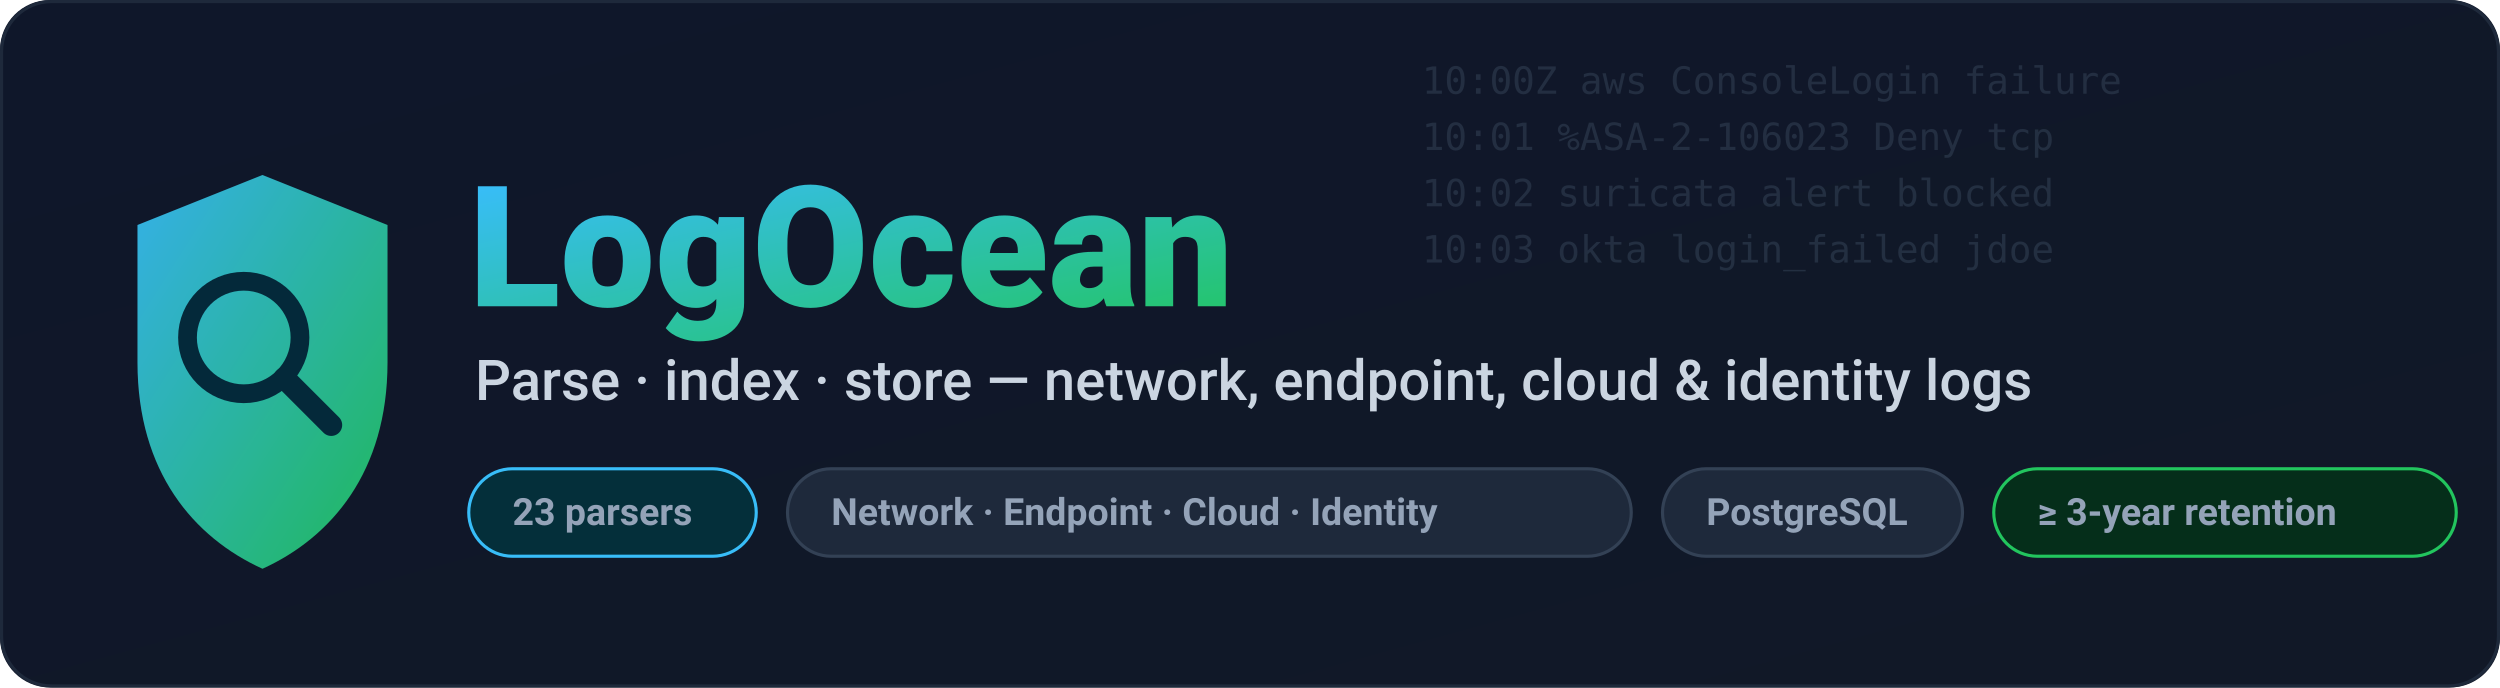
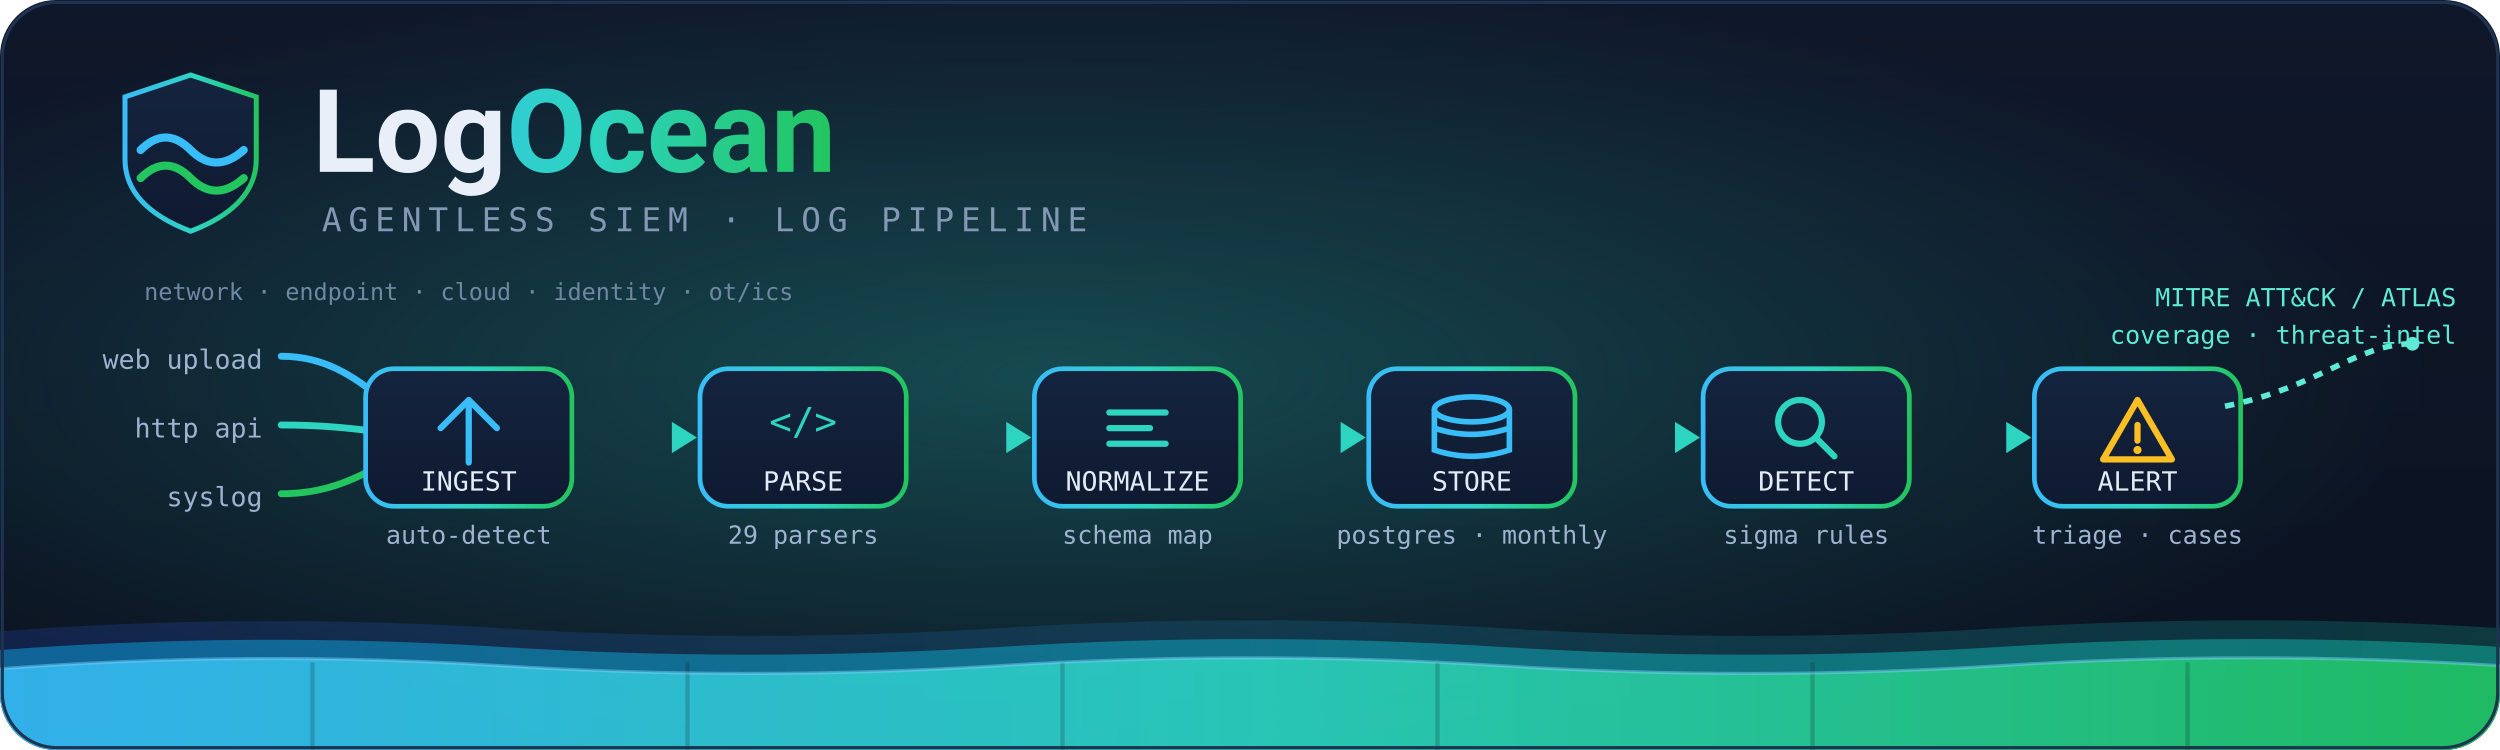
- <svg xmlns="http://www.w3.org/2000/svg" viewBox="0 0 800 220" width="800" height="220" role="img" aria-label="LogOcean — multi-source log parser, indexer and long-term store">
+ <svg xmlns="http://www.w3.org/2000/svg" viewBox="0 0 800 240" width="800" height="240" role="img" aria-label="LogOcean — agentless SIEM: ingest, parse, normalize, store, detect, alert">
  <defs>
-     <linearGradient id="bg" x1="0" y1="0" x2="1" y2="1">
+     <linearGradient id="bg" x1="0" y1="0" x2="0" y2="1">
      <stop offset="0" stop-color="#0f172a" />
-       <stop offset="1" stop-color="#111827" />
+       <stop offset="1" stop-color="#0b1220" />
    </linearGradient>
-     <linearGradient id="accent" x1="0" y1="0" x2="1" y2="1">
+     <linearGradient id="accent" x1="0" y1="0" x2="1" y2="0">
+       <stop offset="0" stop-color="#38bdf8" />
+       <stop offset="0.55" stop-color="#2dd4bf" />
+       <stop offset="1" stop-color="#22c55e" />
+     </linearGradient>
+     <linearGradient id="wave1" x1="0" y1="0" x2="1" y2="0">
+       <stop offset="0" stop-color="#38bdf8" stop-opacity="0.85" />
+       <stop offset="0.5" stop-color="#2dd4bf" stop-opacity="0.85" />
+       <stop offset="1" stop-color="#22c55e" stop-opacity="0.85" />
+     </linearGradient>
+     <linearGradient id="wave2" x1="0" y1="0" x2="1" y2="0">
+       <stop offset="0" stop-color="#0ea5e9" stop-opacity="0.5" />
+       <stop offset="1" stop-color="#14b8a6" stop-opacity="0.5" />
+     </linearGradient>
+     <linearGradient id="wave3" x1="0" y1="0" x2="1" y2="0">
+       <stop offset="0" stop-color="#1e3a8a" stop-opacity="0.38" />
+       <stop offset="1" stop-color="#0f766e" stop-opacity="0.38" />
+     </linearGradient>
+     <linearGradient id="node" x1="0" y1="0" x2="0" y2="1">
+       <stop offset="0" stop-color="#15243f" />
+       <stop offset="1" stop-color="#0e1a30" />
+     </linearGradient>
+     <linearGradient id="conn" x1="0" y1="0" x2="1" y2="0">
      <stop offset="0" stop-color="#38bdf8" />
      <stop offset="1" stop-color="#22c55e" />
    </linearGradient>
+     <radialGradient id="glow" cx="0.42" cy="0.5" r="0.55">
+       <stop offset="0" stop-color="#2dd4bf" stop-opacity="0.28" />
+       <stop offset="1" stop-color="#2dd4bf" stop-opacity="0" />
+     </radialGradient>
+     <clipPath id="card">
+       <rect x="0" y="0" width="800" height="240" rx="18" />
+     </clipPath>
    <style>
-       .title { font: 800 54px system-ui,-apple-system,Segoe UI,Roboto,sans-serif; fill: url(#accent); }
-       .sub   { font: 500 18px system-ui,-apple-system,Segoe UI,Roboto,sans-serif; fill: #cbd5e1; }
-       .chip  { font: 600 12px system-ui,-apple-system,Segoe UI,Roboto,sans-serif; fill: #94a3b8; }
-       .mono  { font: 12px ui-monospace,SFMono-Regular,Menlo,monospace; fill: #334155; }
+       .wm  { font-family: system-ui,-apple-system,Segoe UI,Roboto,sans-serif; }
+       .mono{ font-family: ui-monospace,SFMono-Regular,Menlo,Consolas,monospace; }
+       .cap { font-family: ui-monospace,SFMono-Regular,Menlo,Consolas,monospace; font-size: 8px; fill: #9db3cf; }
+       .nl  { font-family: ui-monospace,SFMono-Regular,Menlo,Consolas,monospace; font-size: 8.5px; fill: #e2ecf7; }
    </style>
  </defs>
-   <rect x="0" y="0" width="800" height="220" rx="16" fill="url(#bg)" />
-   <rect x="0.5" y="0.5" width="799" height="219" rx="16" fill="none" stroke="#1e293b" />
-   <g opacity="0.55">
-     <text class="mono" x="455" y="30">10:00Z  aws  ConsoleLogin  failure</text>
-     <text class="mono" x="455" y="48">10:01  %ASA-2-106023  Deny tcp</text>
-     <text class="mono" x="455" y="66">10:02  suricata  alert  blocked</text>
-     <text class="mono" x="455" y="84">10:03  okta  login_failed  jdoe</text>
-   </g>
-   <g transform="translate(40,52)">
-     <path d="M44 4 L84 20 L84 64 C84 99 66 120 44 130 C22 120 4 99 4 64 L4 20 Z" fill="url(#accent)" />
-     <path d="M44 4 L84 20 L84 64 C84 99 66 120 44 130 C22 120 4 99 4 64 L4 20 Z" fill="#0f172a" opacity="0.08" />
-     <circle cx="38" cy="56" r="18" fill="none" stroke="#04293a" stroke-width="6" />
-     <line x1="51" y1="69" x2="66" y2="84" stroke="#04293a" stroke-width="7" stroke-linecap="round" />
-   </g>
-   <text class="title" x="150" y="98">LogOcean</text>
-   <text class="sub" x="152" y="128">Parse · index · store — network, endpoint, cloud &amp; identity logs</text>
-   <g transform="translate(150,150)">
-     <g>
-       <rect x="0" y="0" width="92" height="28" rx="14" fill="#042f3a" stroke="#38bdf8" />
-       <text class="chip" x="14" y="18" fill="#38bdf8">23 parsers</text>
+   <g clip-path="url(#card)">
+     <rect x="0" y="0" width="800" height="240" fill="url(#bg)" />
+     <rect x="0" y="0" width="800" height="240" fill="url(#glow)" />
+     <g transform="translate(40,46)">
+       <path d="M0 -15 L21 -22 L42 -15 L42 5 Q42 20 21 28 Q0 20 0 5 Z" fill="url(#node)" stroke="url(#accent)" stroke-width="1.6" />
+       <path d="M5 2 Q13 -6 21 2 T38 2" fill="none" stroke="#38bdf8" stroke-width="2.6" stroke-linecap="round" />
+       <path d="M5 11 Q13 3 21 11 T38 11" fill="none" stroke="#22c55e" stroke-width="2.6" stroke-linecap="round" />
+       <text x="60" y="9" class="wm" font-size="37" font-weight="700" fill="#e8eff8">Log<tspan fill="url(#accent)">Ocean</tspan>
+       </text>
+       <text x="63" y="28" class="mono" font-size="10.5" letter-spacing="2.2" fill="#8298b4">AGENTLESS  SIEM  ·  LOG  PIPELINE</text>
    </g>
-     <g transform="translate(102,0)">
-       <rect x="0" y="0" width="270" height="28" rx="14" fill="#1e293b" stroke="#334155" />
-       <text class="chip" x="14" y="18" textLength="244" lengthAdjust="spacingAndGlyphs">Network · Endpoint · Cloud · Identity</text>
+     <g class="mono" font-size="8.5" fill="#9db3cf" text-anchor="end">
+       <text x="84" y="118">web upload</text>
+       <text x="84" y="140">http api</text>
+       <text x="84" y="162">syslog</text>
    </g>
-     <g transform="translate(382,0)">
-       <rect x="0" y="0" width="96" height="28" rx="14" fill="#1e293b" stroke="#334155" />
-       <text class="chip" x="14" y="18">PostgreSQL</text>
+     <g fill="none" stroke-width="2.2" stroke-linecap="round">
+       <path d="M90 114 C118 114 126 140 150 140" stroke="#38bdf8" />
+       <path d="M90 136 C116 136 124 140 150 140" stroke="#2dd4bf" />
+       <path d="M90 158 C118 158 126 140 150 140" stroke="#22c55e" />
    </g>
-     <g transform="translate(488,0)">
-       <rect x="0" y="0" width="148" height="28" rx="14" fill="#052e1a" stroke="#22c55e" />
-       <text class="chip" x="14" y="18" fill="#22c55e">≥ 3-year retention</text>
+     <text class="mono" x="150" y="96" font-size="7.5" fill="#6f88a3" text-anchor="middle">network · endpoint · cloud · identity · ot/ics</text>
+     <g stroke="url(#conn)" stroke-width="3" fill="none">
+       <line x1="184" y1="140" x2="223" y2="140" />
+       <line x1="291" y1="140" x2="330" y2="140" />
+       <line x1="398" y1="140" x2="437" y2="140" />
+       <line x1="505" y1="140" x2="544" y2="140" />
+       <line x1="612" y1="140" x2="650" y2="140" />
+     </g>
+     <g fill="#2dd4bf">
+       <polygon points="223,140 215,135 215,145" />
+       <polygon points="330,140 322,135 322,145" />
+       <polygon points="437,140 429,135 429,145" />
+       <polygon points="544,140 536,135 536,145" />
+       <polygon points="650,140 642,135 642,145" />
+     </g>
+     <g text-anchor="middle">
+       <g transform="translate(150,140)">
+         <rect x="-33" y="-22" width="66" height="44" rx="9" fill="url(#node)" stroke="url(#accent)" stroke-width="1.5" />
+         <path d="M-9 -3 L0 -12 L9 -3 M0 -12 L0 8" fill="none" stroke="#38bdf8" stroke-width="2" stroke-linecap="round" stroke-linejoin="round" />
+         <text x="0" y="17" class="nl">INGEST</text>
+         <text x="0" y="34" class="cap">auto-detect</text>
+       </g>
+       <g transform="translate(257,140)">
+         <rect x="-33" y="-22" width="66" height="44" rx="9" fill="url(#node)" stroke="url(#accent)" stroke-width="1.5" />
+         <text x="0" y="-1" class="mono" font-size="12" fill="#2dd4bf">&lt;/&gt;</text>
+         <text x="0" y="17" class="nl">PARSE</text>
+         <text x="0" y="34" class="cap">29 parsers</text>
+       </g>
+       <g transform="translate(364,140)">
+         <rect x="-33" y="-22" width="66" height="44" rx="9" fill="url(#node)" stroke="url(#accent)" stroke-width="1.5" />
+         <g stroke="#2dd4bf" stroke-width="2" stroke-linecap="round">
+           <line x1="-9" y1="-8" x2="9" y2="-8" />
+           <line x1="-9" y1="-3" x2="4" y2="-3" />
+           <line x1="-9" y1="2" x2="9" y2="2" />
+         </g>
+         <text x="0" y="17" class="nl" font-size="8">NORMALIZE</text>
+         <text x="0" y="34" class="cap">schema map</text>
+       </g>
+       <g transform="translate(471,140)">
+         <rect x="-33" y="-22" width="66" height="44" rx="9" fill="url(#node)" stroke="url(#accent)" stroke-width="1.5" />
+         <g fill="none" stroke="#38bdf8" stroke-width="1.8">
+           <ellipse cx="0" cy="-9" rx="12" ry="4" />
+           <path d="M-12 -9 V4 Q0 8 12 4 V-9" />
+           <path d="M-12 -3 Q0 1 12 -3" />
+         </g>
+         <text x="0" y="17" class="nl">STORE</text>
+         <text x="0" y="34" class="cap">postgres · monthly</text>
+       </g>
+       <g transform="translate(578,140)">
+         <rect x="-33" y="-22" width="66" height="44" rx="9" fill="url(#node)" stroke="url(#accent)" stroke-width="1.5" />
+         <circle cx="-2" cy="-5" r="7" fill="none" stroke="#2dd4bf" stroke-width="2" />
+         <line x1="3.5" y1="0.5" x2="9" y2="6" stroke="#2dd4bf" stroke-width="2" stroke-linecap="round" />
+         <text x="0" y="17" class="nl">DETECT</text>
+         <text x="0" y="34" class="cap">sigma rules</text>
+       </g>
+       <g transform="translate(684,140)">
+         <rect x="-33" y="-22" width="66" height="44" rx="9" fill="url(#node)" stroke="url(#accent)" stroke-width="1.5" />
+         <path d="M0 -12 L11 7 L-11 7 Z" fill="none" stroke="#fbbf24" stroke-width="2" stroke-linejoin="round" />
+         <line x1="0" y1="-4" x2="0" y2="1" stroke="#fbbf24" stroke-width="2" stroke-linecap="round" />
+         <circle cx="0" cy="4" r="1.3" fill="#fbbf24" />
+         <text x="0" y="17" class="nl">ALERT</text>
+         <text x="0" y="34" class="cap">triage · cases</text>
+       </g>
+     </g>
+     <path d="M712 130 C742 124 754 110 772 110" fill="none" stroke="#5eead4" stroke-width="1.8" stroke-dasharray="3 3" />
+     <circle cx="772" cy="110" r="2.2" fill="#5eead4" />
+     <g class="mono" font-size="8" fill="#5eead4" text-anchor="end">
+       <text x="786" y="98">MITRE ATT&amp;CK / ATLAS</text>
+       <text x="786" y="110">coverage · threat-intel</text>
+     </g>
+     <g transform="translate(0,196)">
+       <path d="M0 6 Q80 0 160 5 T320 5 T480 5 T640 5 T800 5 V50 H0 Z" fill="url(#wave3)" />
+       <path d="M0 12 Q80 6 160 11 T320 11 T480 11 T640 11 T800 11 V50 H0 Z" fill="url(#wave2)" />
+       <path d="M0 18 Q80 12 160 17 T320 17 T480 17 T640 17 T800 17 V50 H0 Z" fill="url(#wave1)" />
+       <g stroke="#0b1220" stroke-width="1.4" opacity="0.2">
+         <line x1="100" y1="16" x2="100" y2="46" />
+         <line x1="220" y1="16" x2="220" y2="46" />
+         <line x1="340" y1="16" x2="340" y2="46" />
+         <line x1="460" y1="16" x2="460" y2="46" />
+         <line x1="580" y1="16" x2="580" y2="46" />
+         <line x1="700" y1="16" x2="700" y2="46" />
+       </g>
+       <path d="M0 18 Q80 12 160 17 T320 17 T480 17 T640 17 T800 17" fill="none" stroke="#7dd3fc" stroke-width="1" opacity="0.45" />
    </g>
  </g>
+   <rect x="0.75" y="0.75" width="798.5" height="238.5" rx="17.5" fill="none" stroke="#1e3350" />
</svg>
